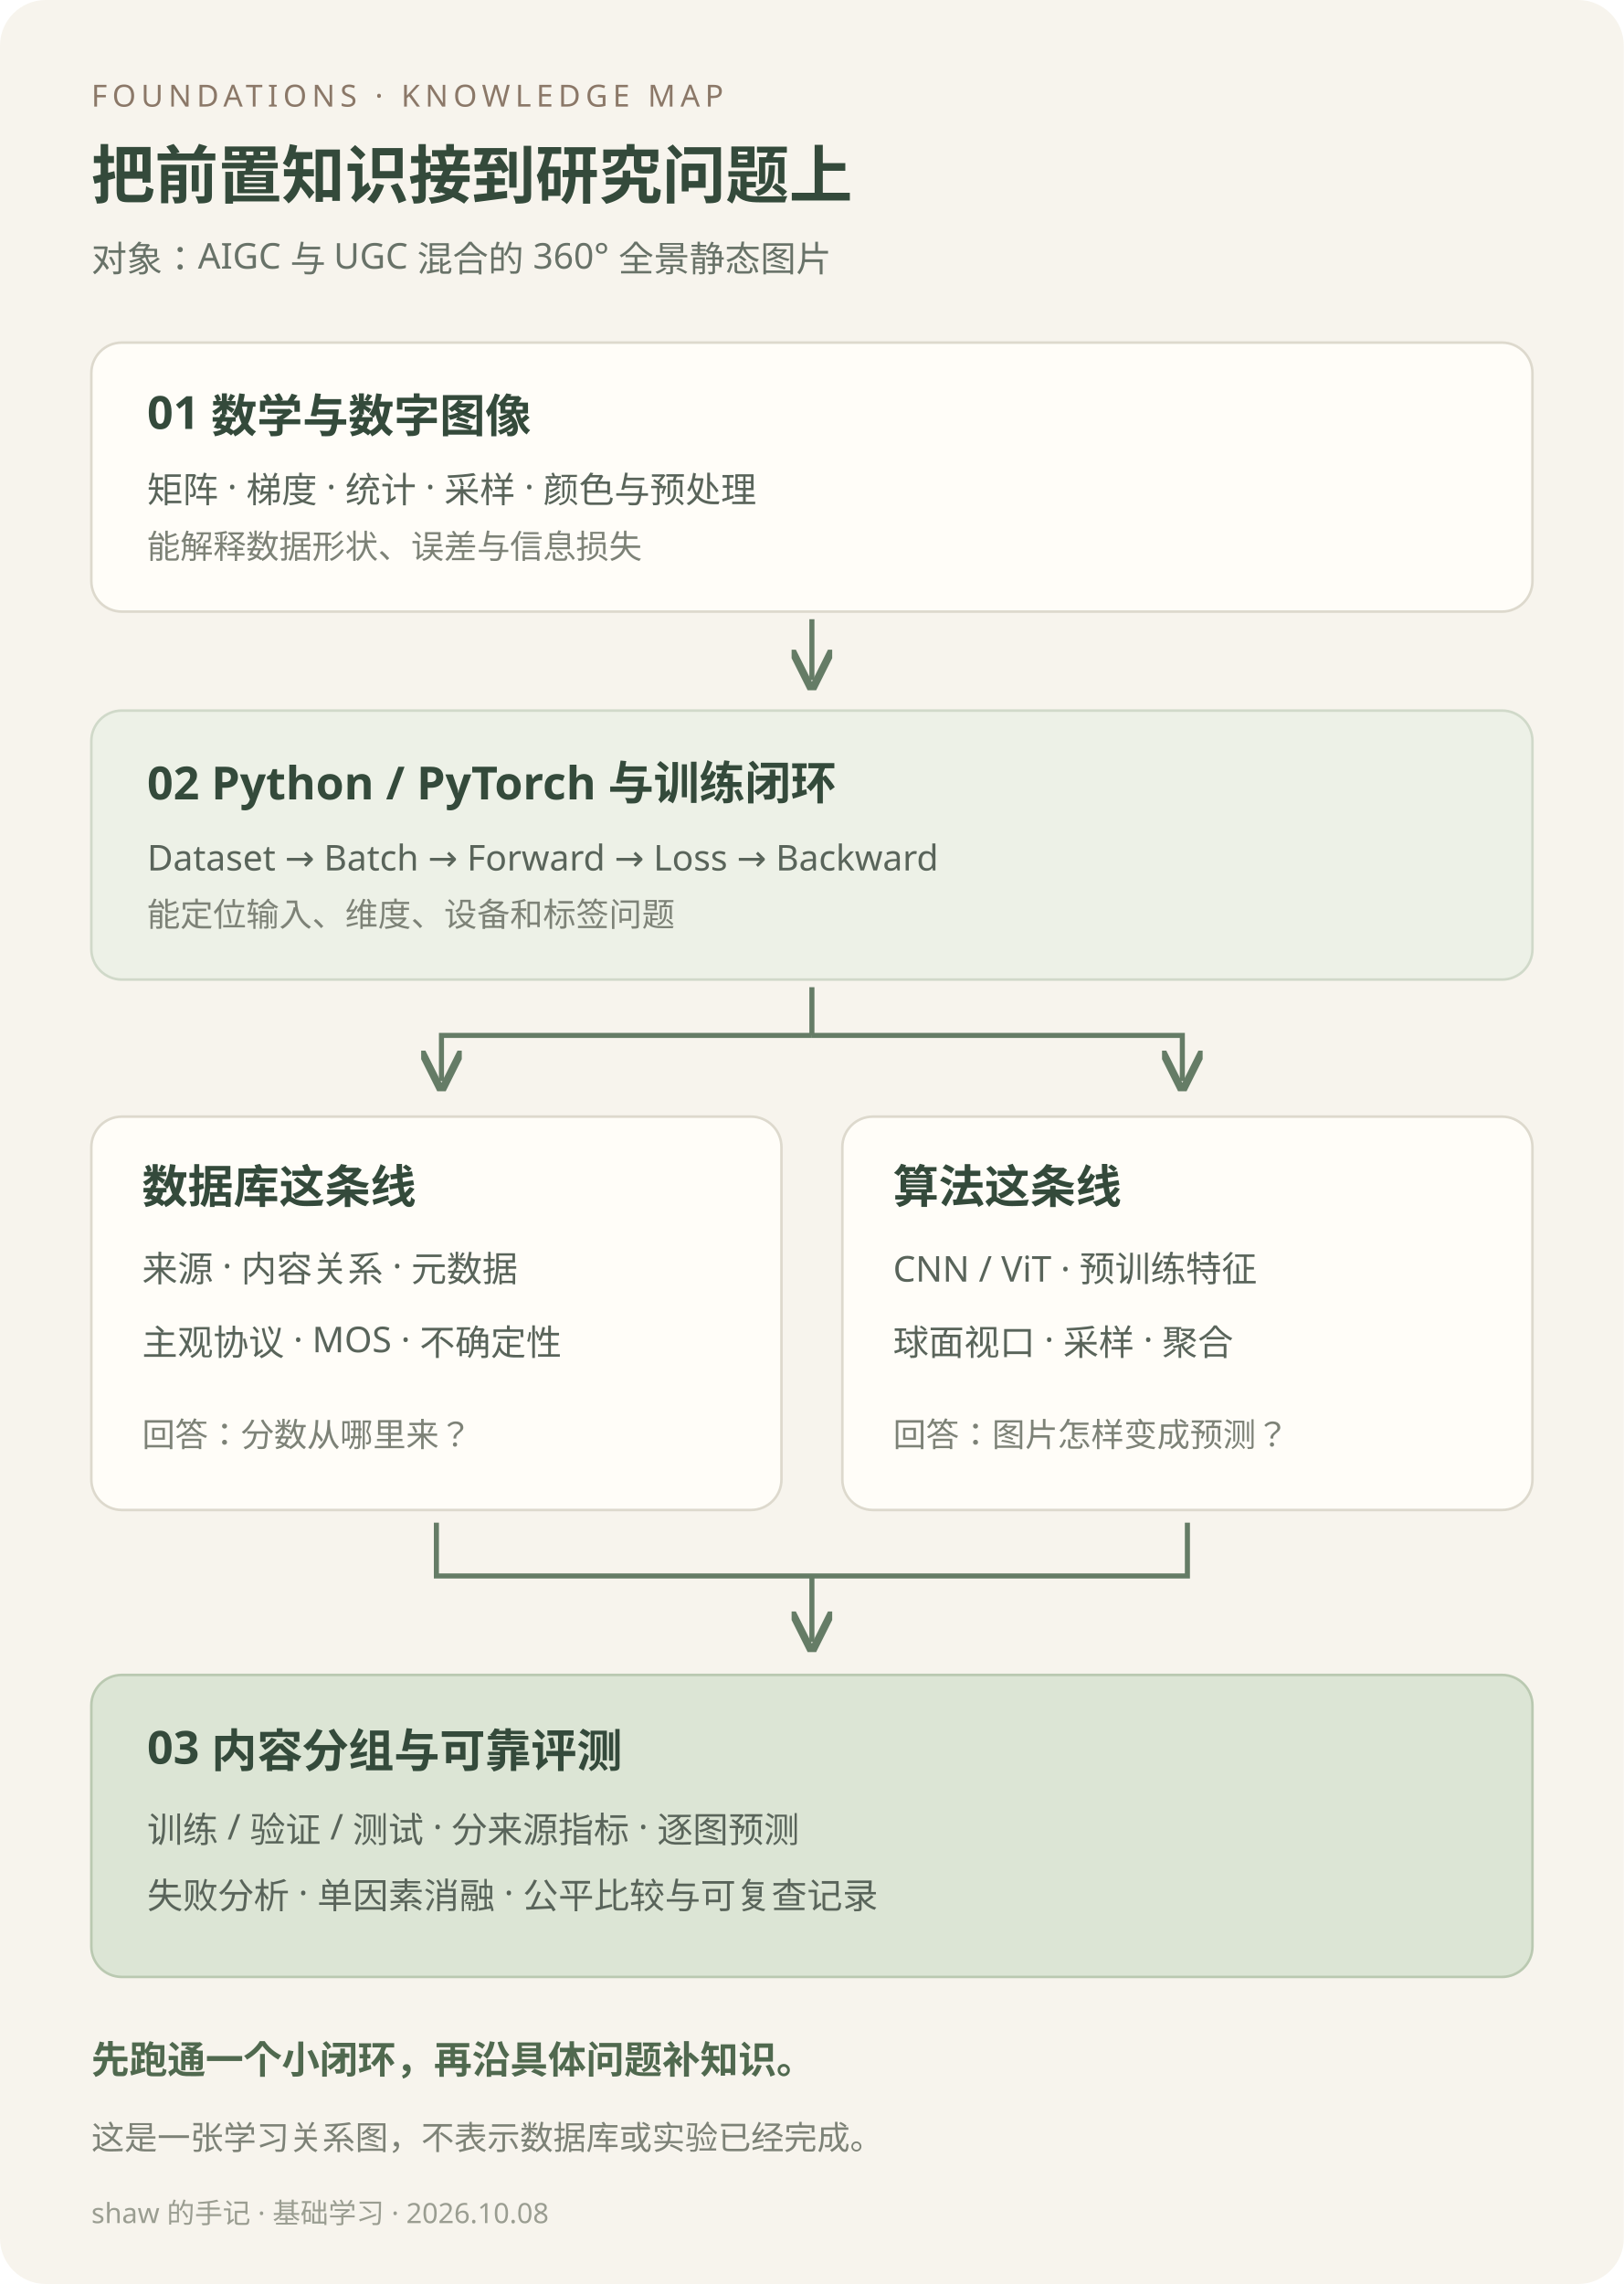
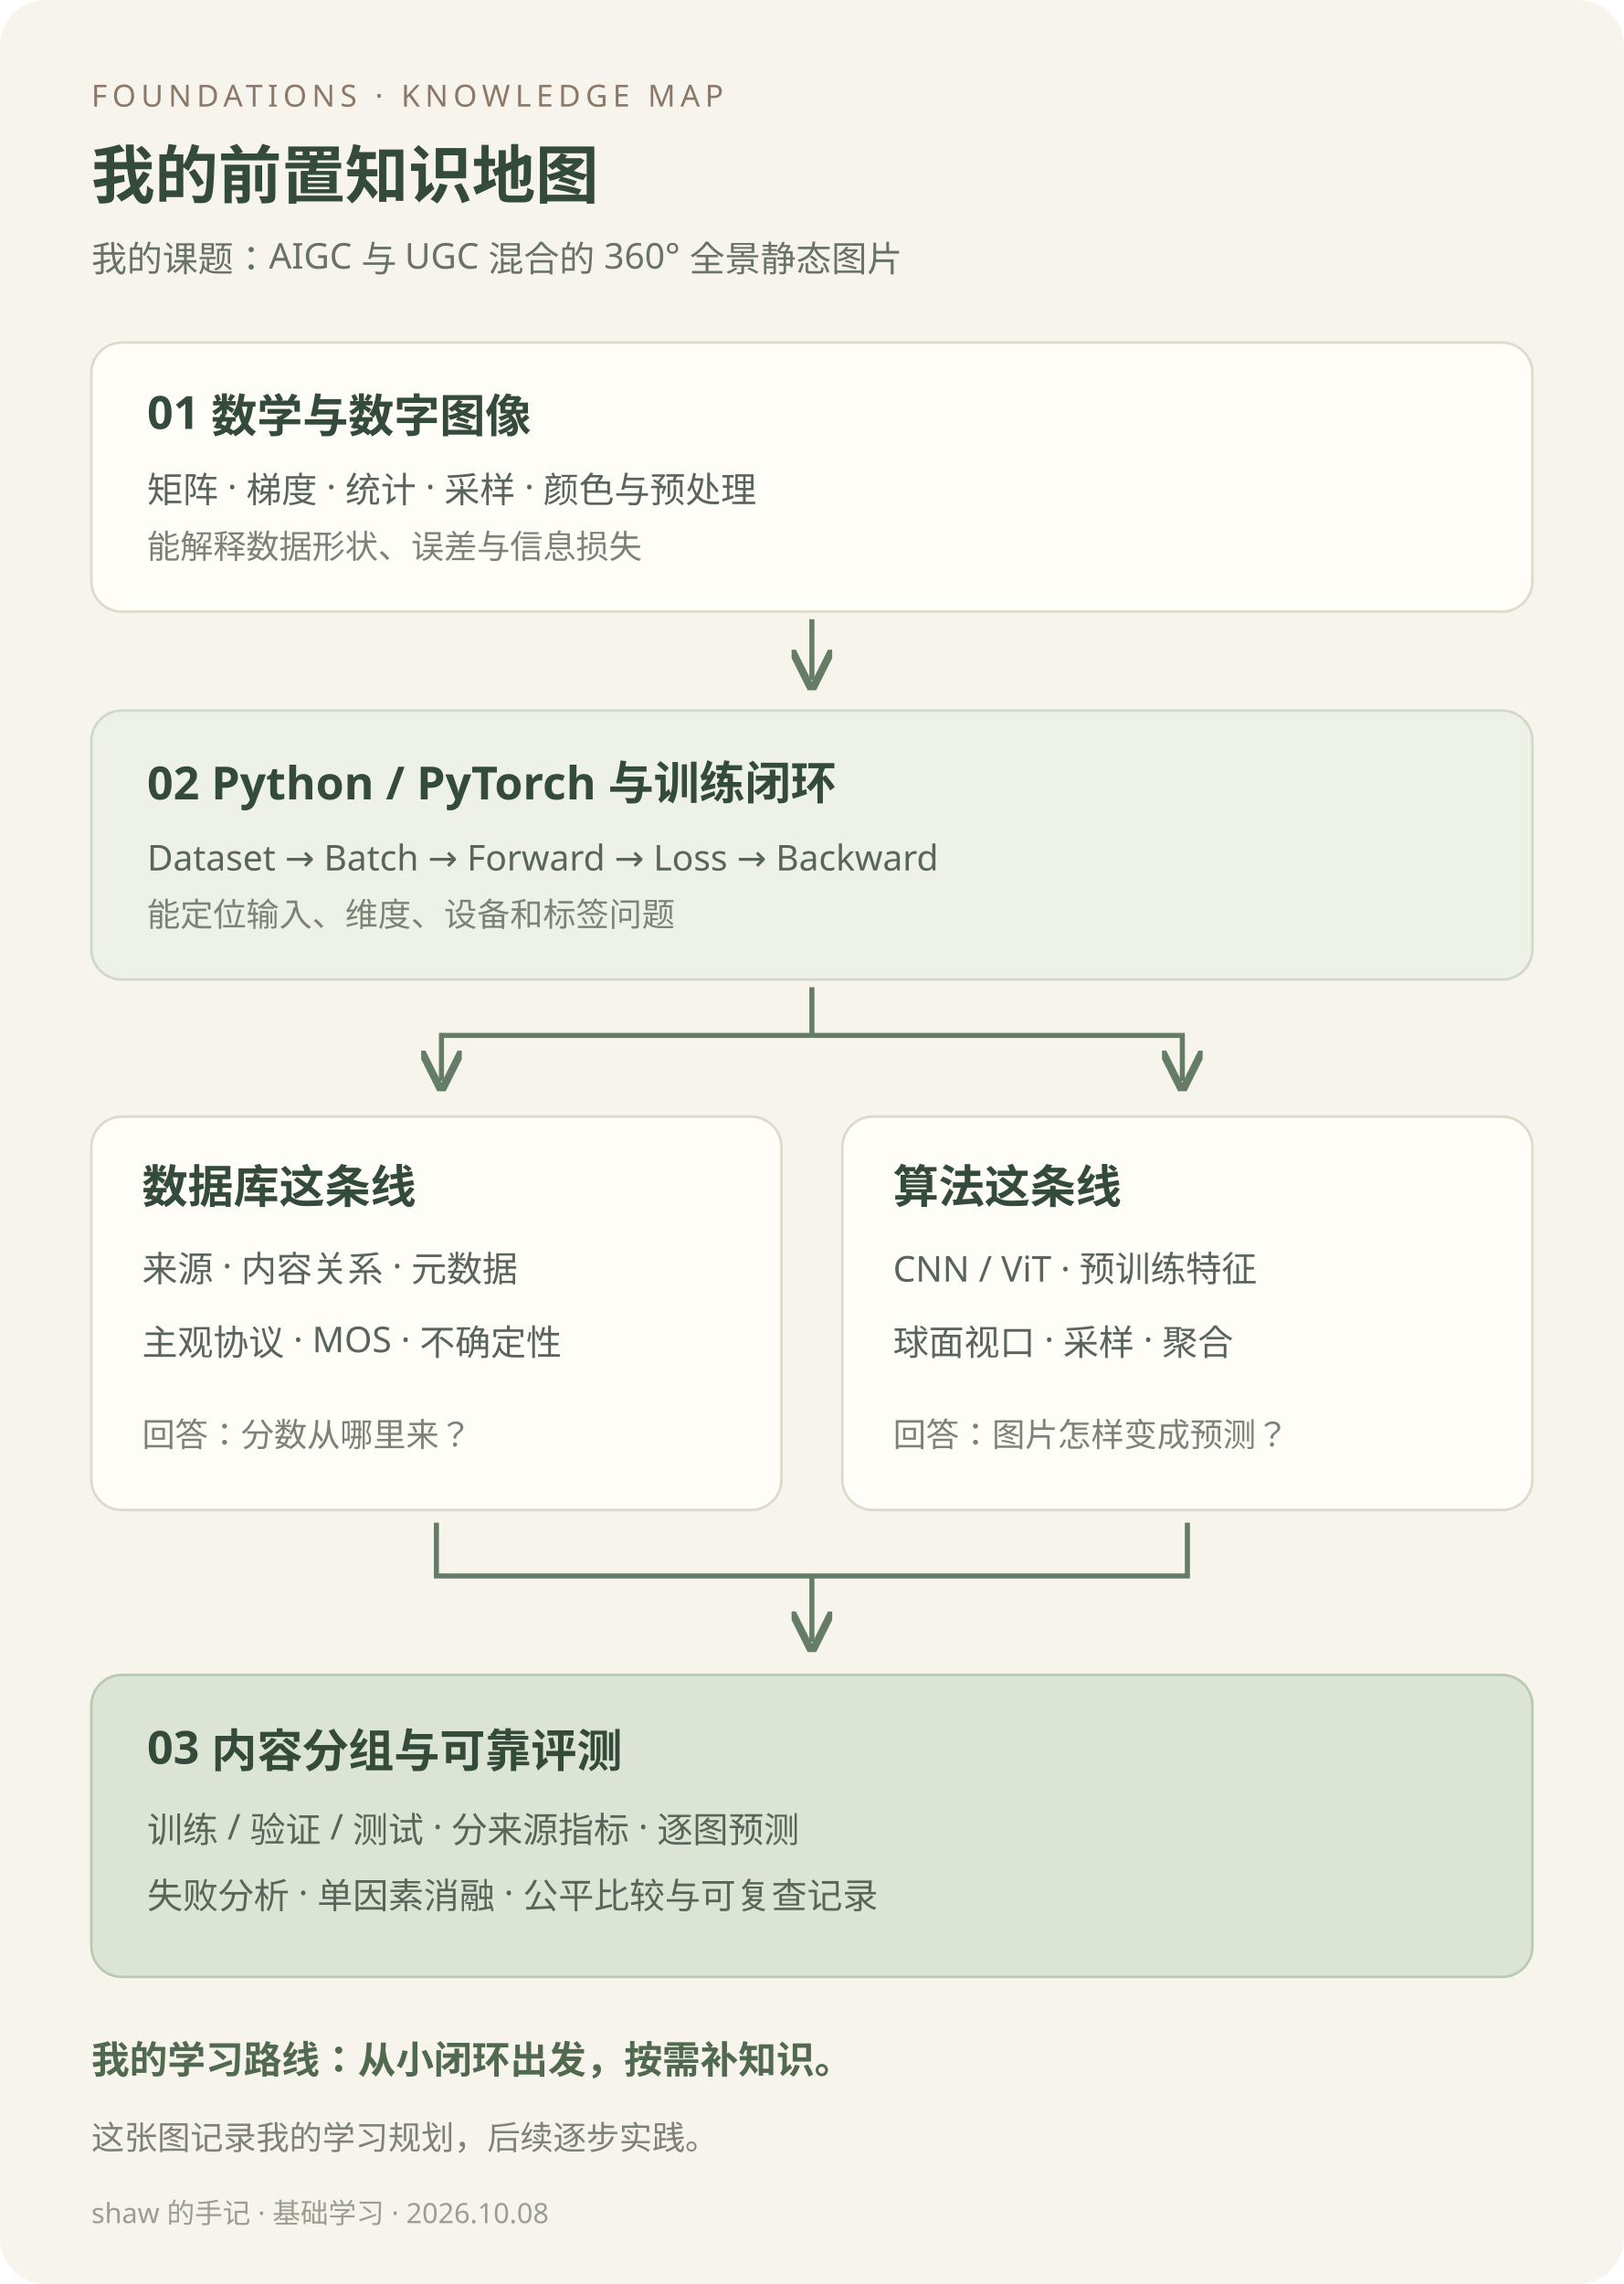
<svg xmlns="http://www.w3.org/2000/svg" width="640" height="900" viewBox="0 0 640 900" role="img" aria-labelledby="title desc">
  <defs>
    <marker id="arrow" markerWidth="8" markerHeight="8" refX="6" refY="4" orient="auto">
      <path d="M0 0L8 4L0 8" fill="none" stroke="#657c66" stroke-width="1.5" />
    </marker>
  </defs>
  <rect width="640" height="900" rx="18" fill="#f7f4ed" />
  <g font-family="Microsoft YaHei, PingFang SC, sans-serif">
    <text x="36" y="42" font-size="12" letter-spacing="2" fill="#8b7868">FOUNDATIONS · KNOWLEDGE MAP</text>
-     <text x="36" y="78" font-size="25" font-weight="bold" fill="#344a3b">把前置知识接到研究问题上</text>
-     <text x="36" y="107" font-size="14" fill="#687268">对象：AIGC 与 UGC 混合的 360° 全景静态图片</text>
+     <text x="36" y="78" font-size="25" font-weight="bold" fill="#344a3b">我的前置知识地图</text>
+     <text x="36" y="107" font-size="14" fill="#687268">我的课题：AIGC 与 UGC 混合的 360° 全景静态图片</text>
    <rect x="36" y="135" width="568" height="106" rx="12" fill="#fffdf8" stroke="#ddd9cd" />
    <text x="58" y="169" font-size="18" font-weight="bold" fill="#344a3b">01  数学与数字图像</text>
    <text x="58" y="198" font-size="14" fill="#59645a">矩阵 · 梯度 · 统计 · 采样 · 颜色与预处理</text>
    <text x="58" y="220" font-size="13" fill="#7d8277">能解释数据形状、误差与信息损失</text>
    <path d="M320 244V268" stroke="#657c66" stroke-width="2" marker-end="url(#arrow)" />
    <rect x="36" y="280" width="568" height="106" rx="12" fill="#edf1e7" stroke="#d0d9c9" />
    <text x="58" y="315" font-size="18" font-weight="bold" fill="#344a3b">02  Python / PyTorch 与训练闭环</text>
    <text x="58" y="343" font-size="14" fill="#59645a">Dataset → Batch → Forward → Loss → Backward</text>
    <text x="58" y="365" font-size="13" fill="#7d8277">能定位输入、维度、设备和标签问题</text>
    <path d="M320 389V408" fill="none" stroke="#657c66" stroke-width="2" />
    <path d="M320 408H174V426" fill="none" stroke="#657c66" stroke-width="2" marker-end="url(#arrow)" />
    <path d="M320 408H466V426" fill="none" stroke="#657c66" stroke-width="2" marker-end="url(#arrow)" />
    <rect x="36" y="440" width="272" height="155" rx="12" fill="#fffdf8" stroke="#ddd9cd" />
    <text x="56" y="474" font-size="18" font-weight="bold" fill="#344a3b">数据库这条线</text>
    <text x="56" y="505" font-size="14" fill="#59645a">来源 · 内容关系 · 元数据</text>
    <text x="56" y="534" font-size="14" fill="#59645a">主观协议 · MOS · 不确定性</text>
    <text x="56" y="570" font-size="13" fill="#7d8277">回答：分数从哪里来？</text>
    <rect x="332" y="440" width="272" height="155" rx="12" fill="#fffdf8" stroke="#ddd9cd" />
    <text x="352" y="474" font-size="18" font-weight="bold" fill="#344a3b">算法这条线</text>
    <text x="352" y="505" font-size="14" fill="#59645a">CNN / ViT · 预训练特征</text>
    <text x="352" y="534" font-size="14" fill="#59645a">球面视口 · 采样 · 聚合</text>
    <text x="352" y="570" font-size="13" fill="#7d8277">回答：图片怎样变成预测？</text>
    <path d="M172 600V621H320M468 600V621H320V647" fill="none" stroke="#657c66" stroke-width="2" marker-end="url(#arrow)" />
    <rect x="36" y="660" width="568" height="119" rx="12" fill="#dce5d5" stroke="#bac9b1" />
    <text x="58" y="695" font-size="18" font-weight="bold" fill="#344a3b">03  内容分组与可靠评测</text>
    <text x="58" y="726" font-size="14" fill="#59645a">训练 / 验证 / 测试 · 分来源指标 · 逐图预测</text>
    <text x="58" y="752" font-size="14" fill="#59645a">失败分析 · 单因素消融 · 公平比较与可复查记录</text>
-     <text x="36" y="817" font-size="15" font-weight="bold" fill="#50694f">先跑通一个小闭环，再沿具体问题补知识。</text>
-     <text x="36" y="847" font-size="13" fill="#7d8277">这是一张学习关系图，不表示数据库或实验已经完成。</text>
+     <text x="36" y="817" font-size="15" font-weight="bold" fill="#50694f">我的学习路线：从小闭环出发，按需补知识。</text>
+     <text x="36" y="847" font-size="13" fill="#7d8277">这张图记录我的学习规划，后续逐步实践。</text>
    <text x="36" y="876" font-size="11" fill="#9a9d91">shaw 的手记 · 基础学习 · 2026.10.08</text>
  </g>
</svg>
